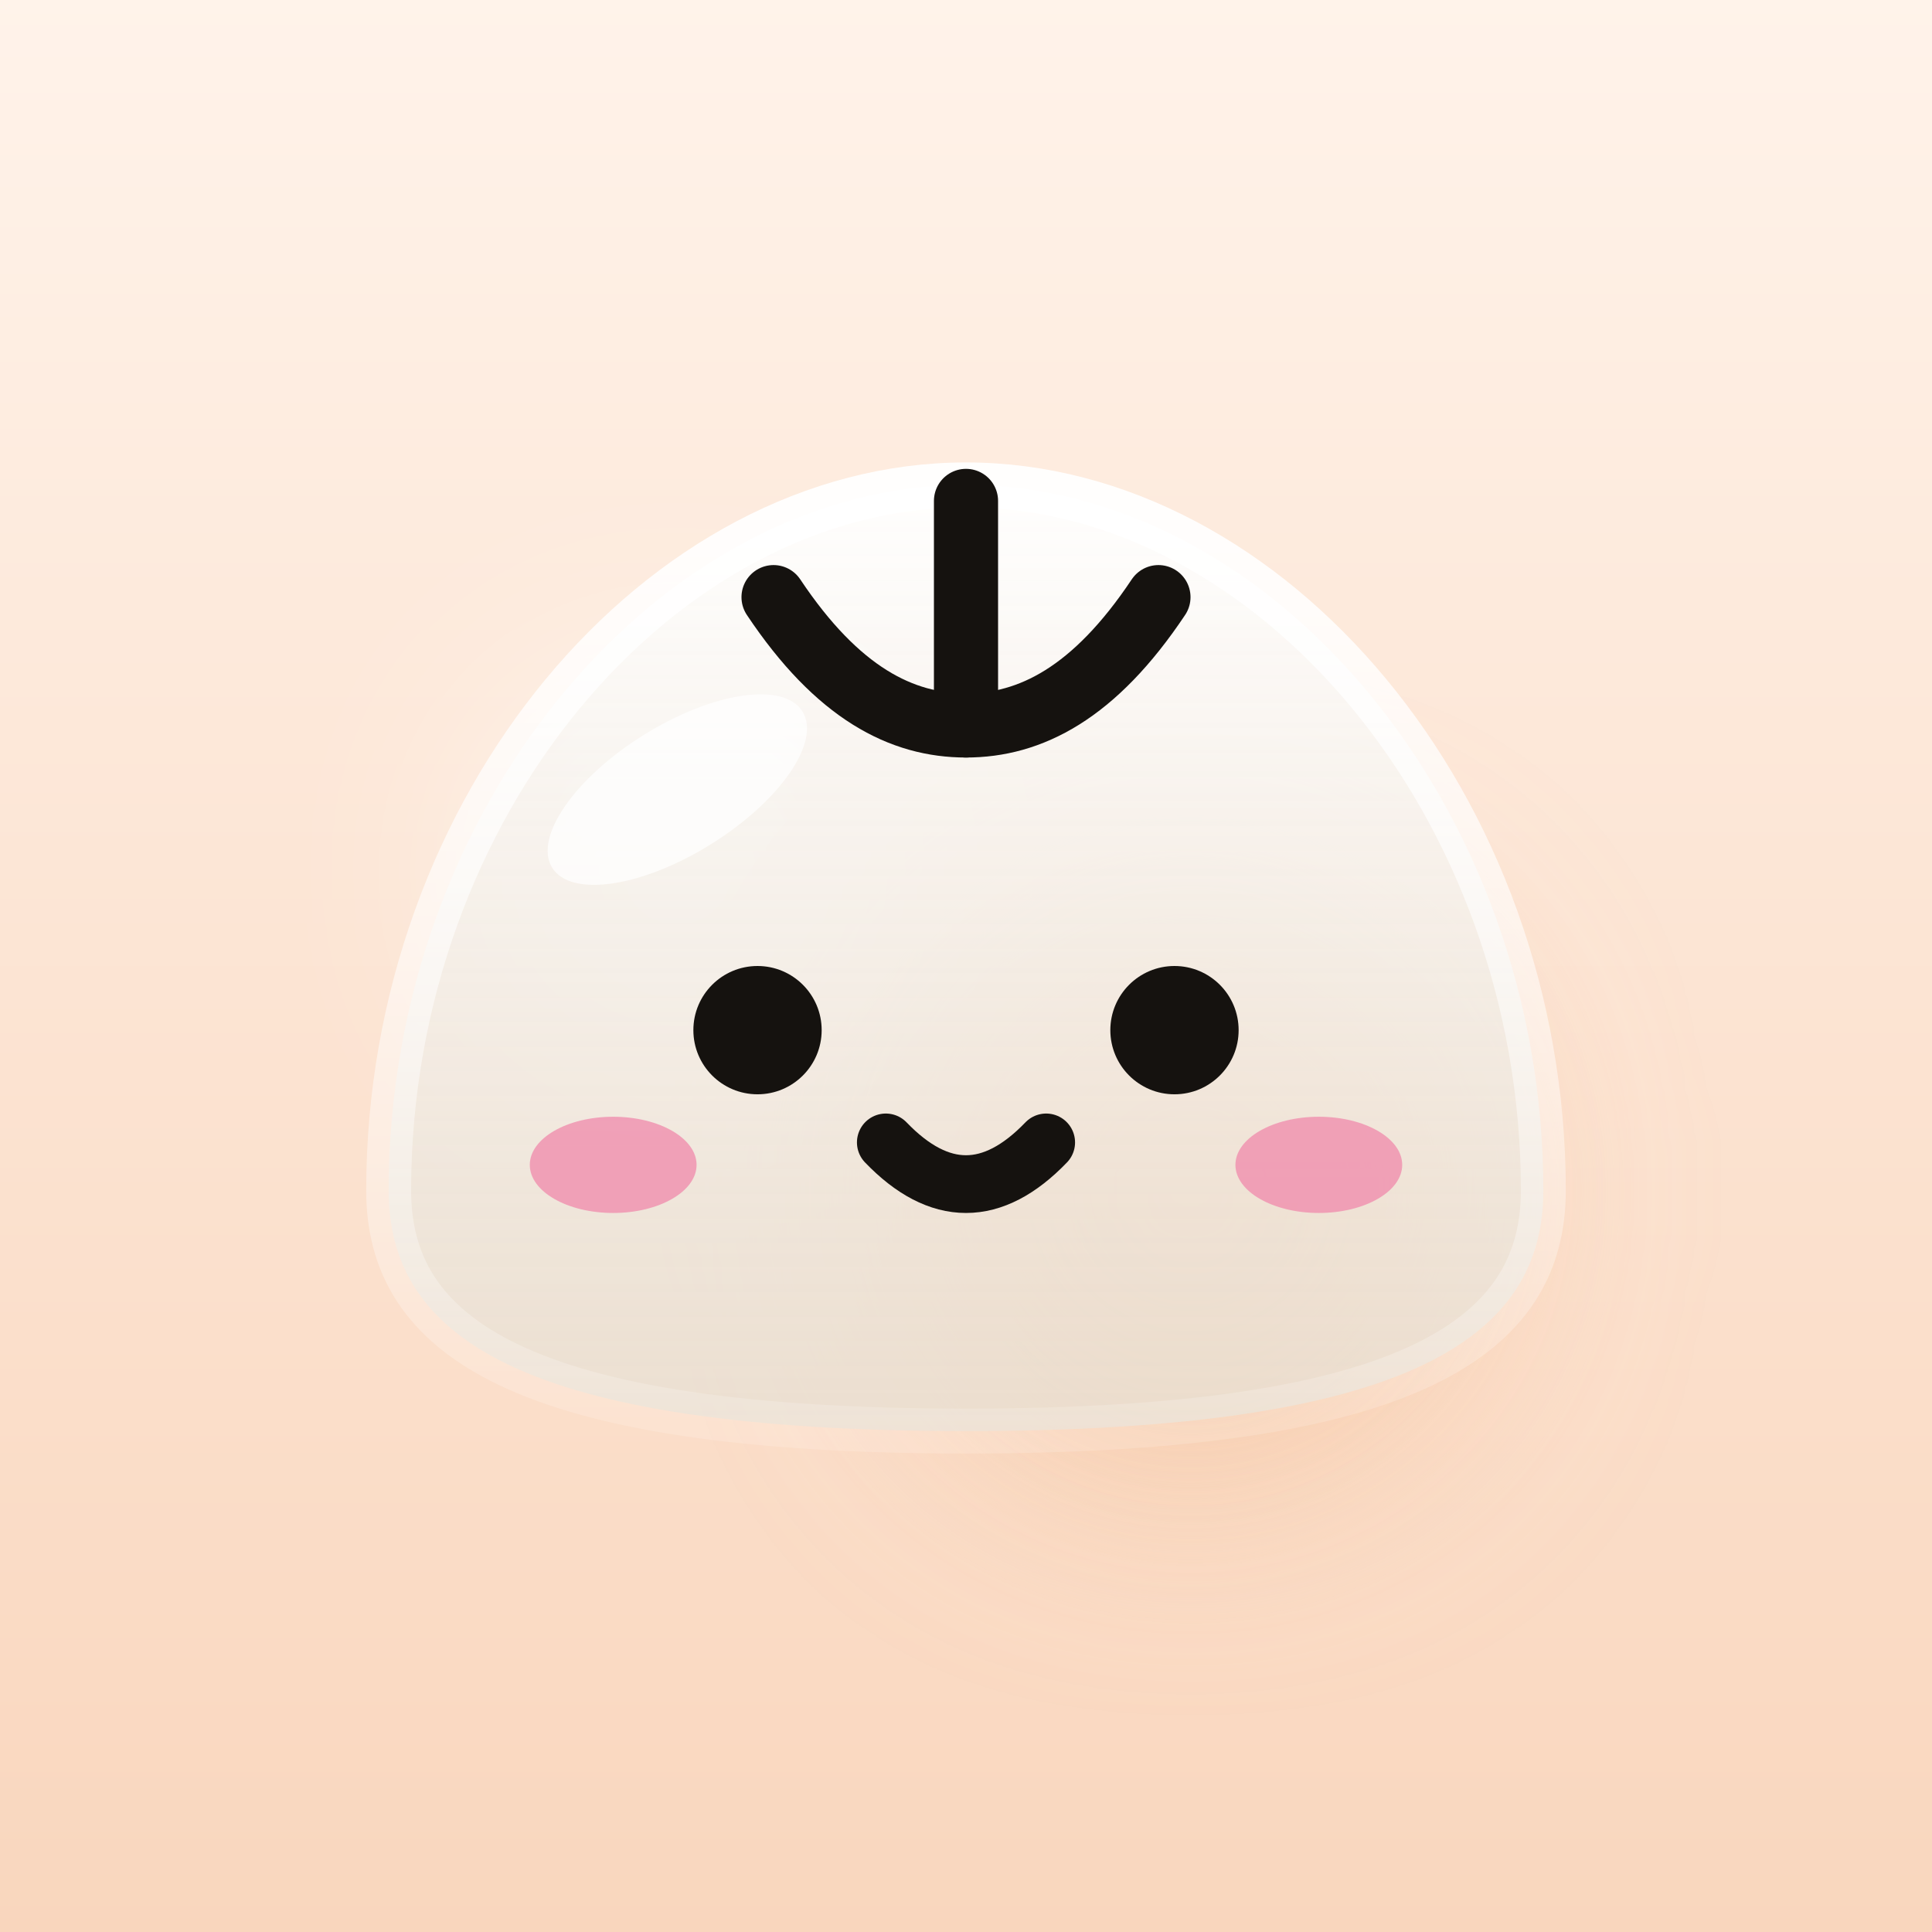
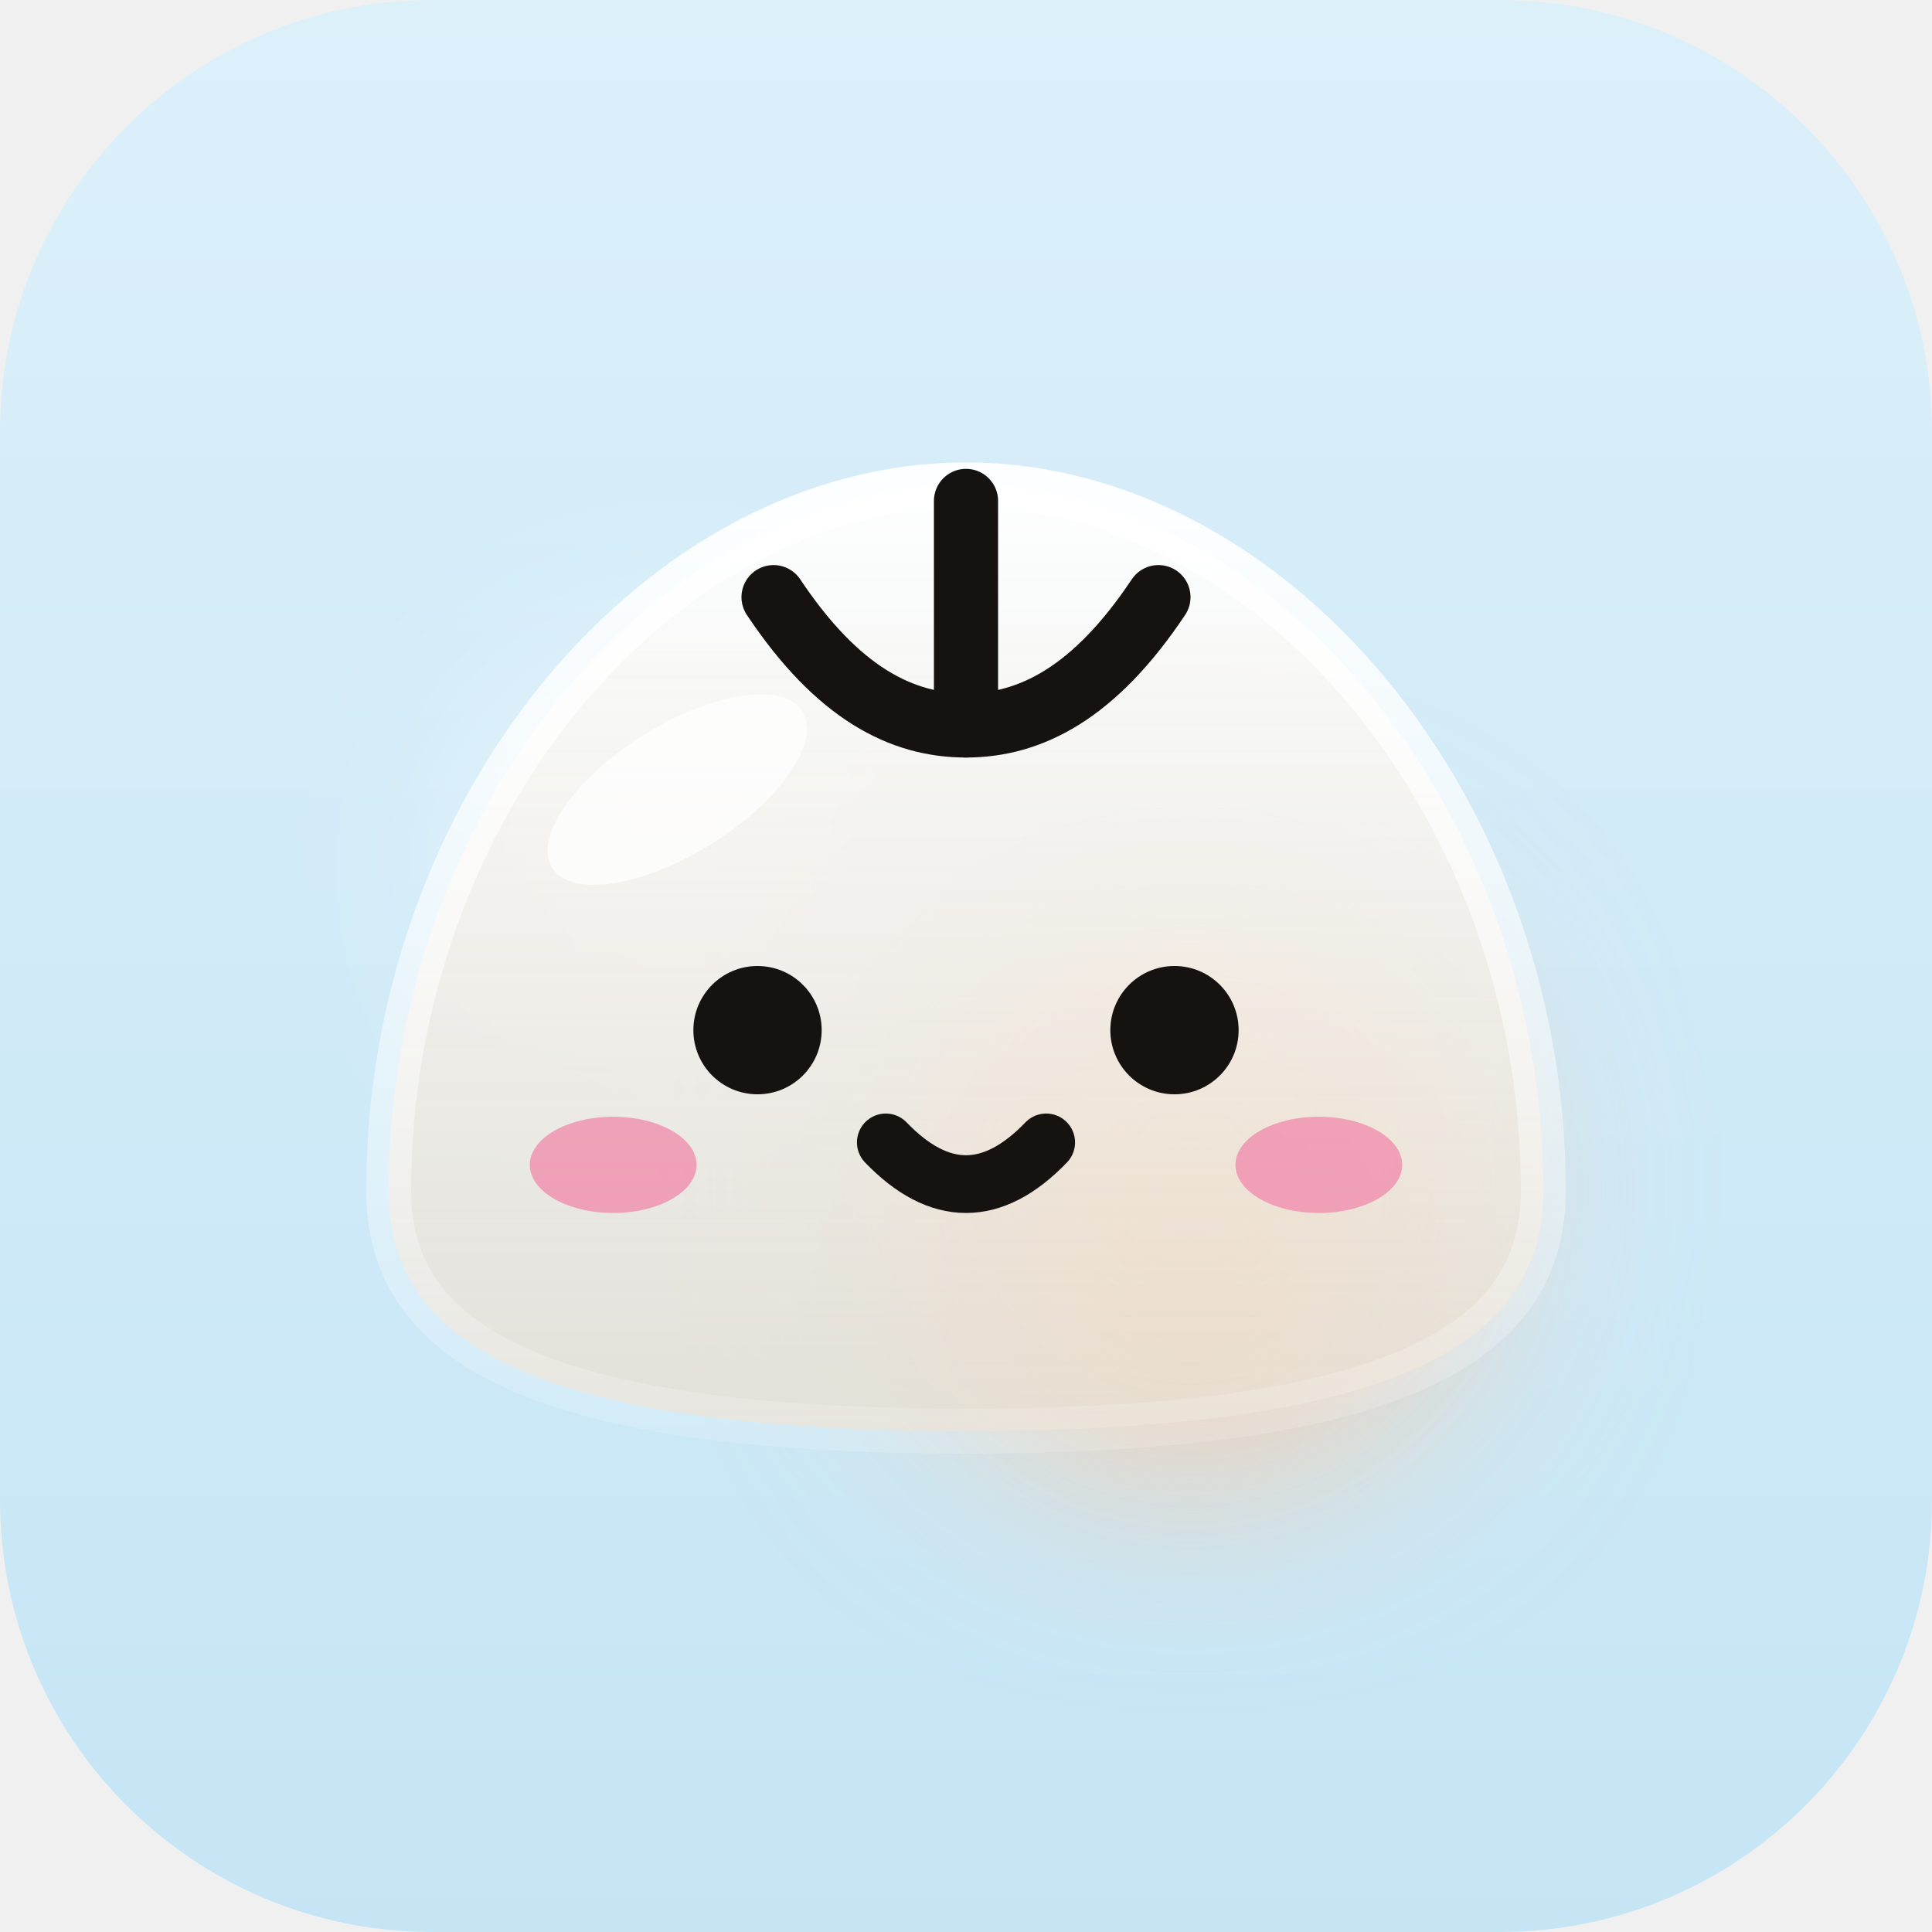
<svg xmlns="http://www.w3.org/2000/svg" width="1024" height="1024" viewBox="0 0 1024 1024">
  <defs>
    <linearGradient id="bg" x1="0" y1="0" x2="0" y2="1">
-       <stop offset="0" stop-color="#fff3ea" />
-       <stop offset="1" stop-color="#f9d6bd" />
+       <stop offset="0" stop-color="#dcf0fa" />
+       <stop offset="1" stop-color="#c5e5f5" />
    </linearGradient>
    <linearGradient id="body" x1="0" y1="0" x2="0" y2="1">
      <stop offset="0" stop-color="#ffffff" stop-opacity="0.95" />
      <stop offset="1" stop-color="#e8dfd2" stop-opacity="0.8" />
    </linearGradient>
    <linearGradient id="rim" x1="0" y1="0" x2="0" y2="1">
      <stop offset="0" stop-color="#fff" stop-opacity="0.95" />
      <stop offset="1" stop-color="#fff" stop-opacity="0.15" />
    </linearGradient>
    <filter id="glow" x="-50%" y="-50%" width="200%" height="200%">
      <feGaussianBlur stdDeviation="3.2" />
    </filter>
  </defs>
-   <rect width="1024" height="1024" fill="url(#bg)" />
+   <rect width="1024" height="1024" rx="229" fill="url(#bg)" />
  <g transform="translate(138 121) scale(17)">
    <circle cx="29" cy="30" r="9" fill="#f6c9a8" opacity="0.9" filter="url(#glow)" />
    <circle cx="13" cy="20" r="6" fill="#ffffff" opacity="0.6" filter="url(#glow)" />
    <path d="M4 30c0-12 8.5-22 18-22s18 10 18 22c0 4.5-4 7.5-18 7.5S4 34.5 4 30z" fill="url(#body)" stroke="url(#rim)" stroke-width="1.4" />
    <ellipse cx="13" cy="17.5" rx="4.6" ry="2" fill="#fff" opacity="0.75" transform="rotate(-32 13 17.5)" />
    <g fill="none" stroke="#15120f" stroke-width="2" stroke-linecap="round">
      <path d="M16 11.5c2 3 4 4 6 4s4-1 6-4" />
      <path d="M22 8.5v7" />
      <path d="M19.5 28.5q2.5 2.6 5 0" stroke-width="1.8" />
    </g>
    <circle cx="15.5" cy="25" r="2" fill="#15120f" />
    <circle cx="28.5" cy="25" r="2" fill="#15120f" />
    <ellipse cx="11" cy="29.2" rx="2.6" ry="1.5" fill="#f08fae" opacity="0.8" />
    <ellipse cx="33" cy="29.2" rx="2.6" ry="1.5" fill="#f08fae" opacity="0.8" />
  </g>
</svg>
